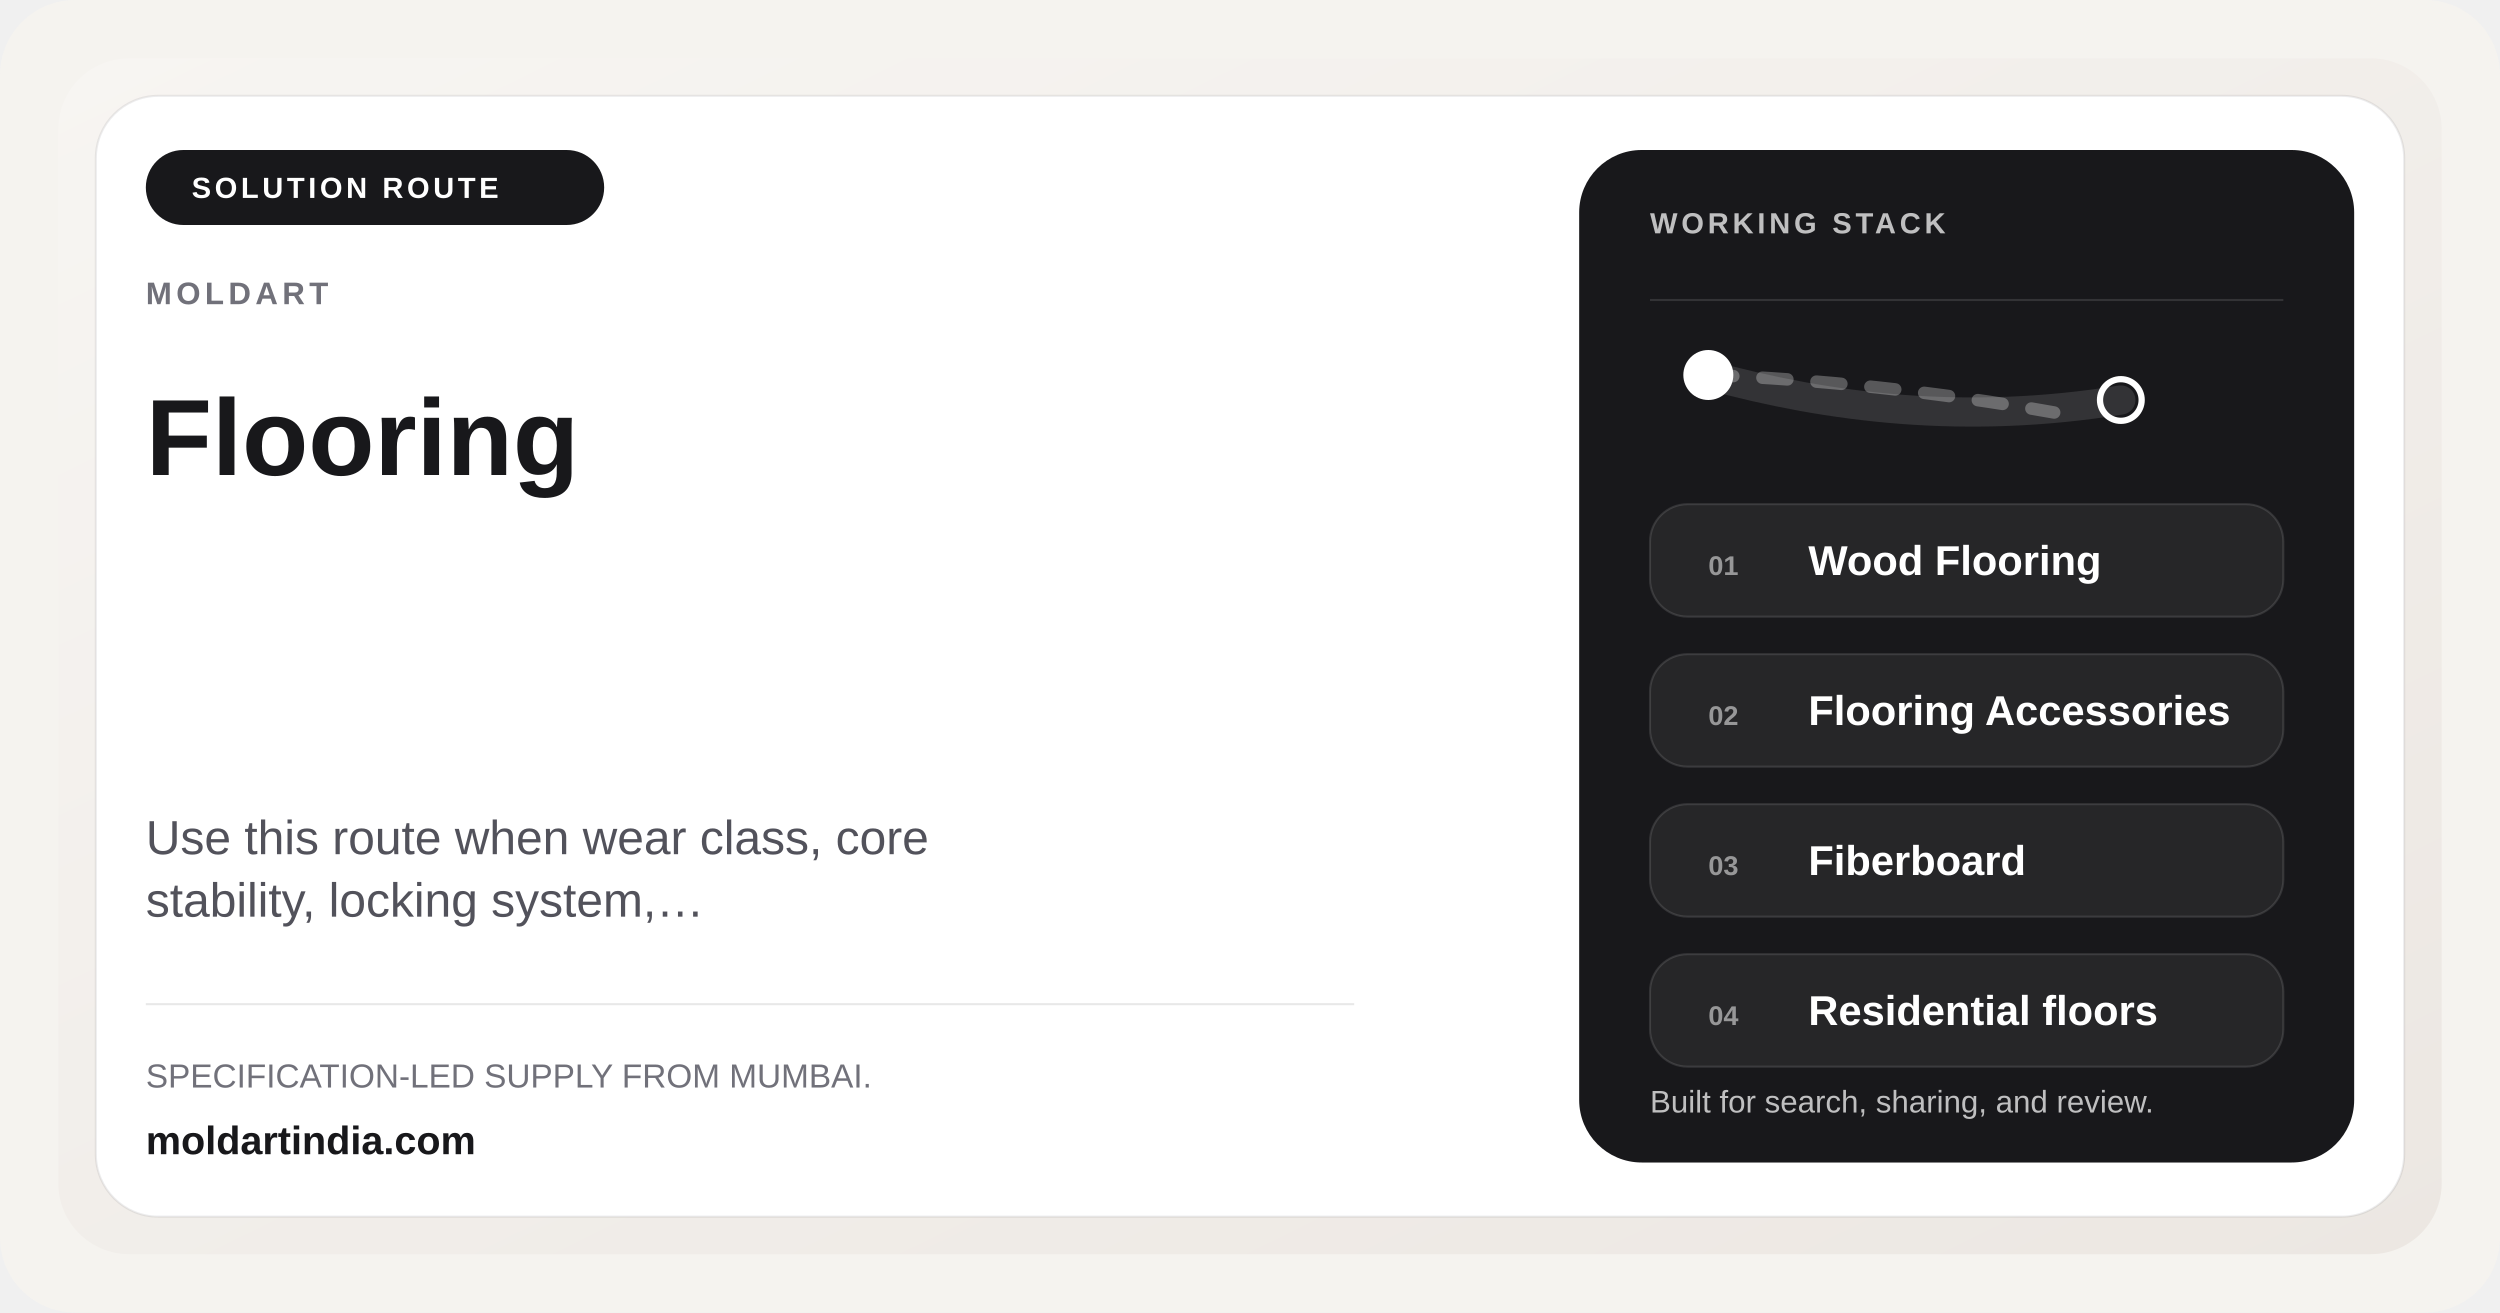
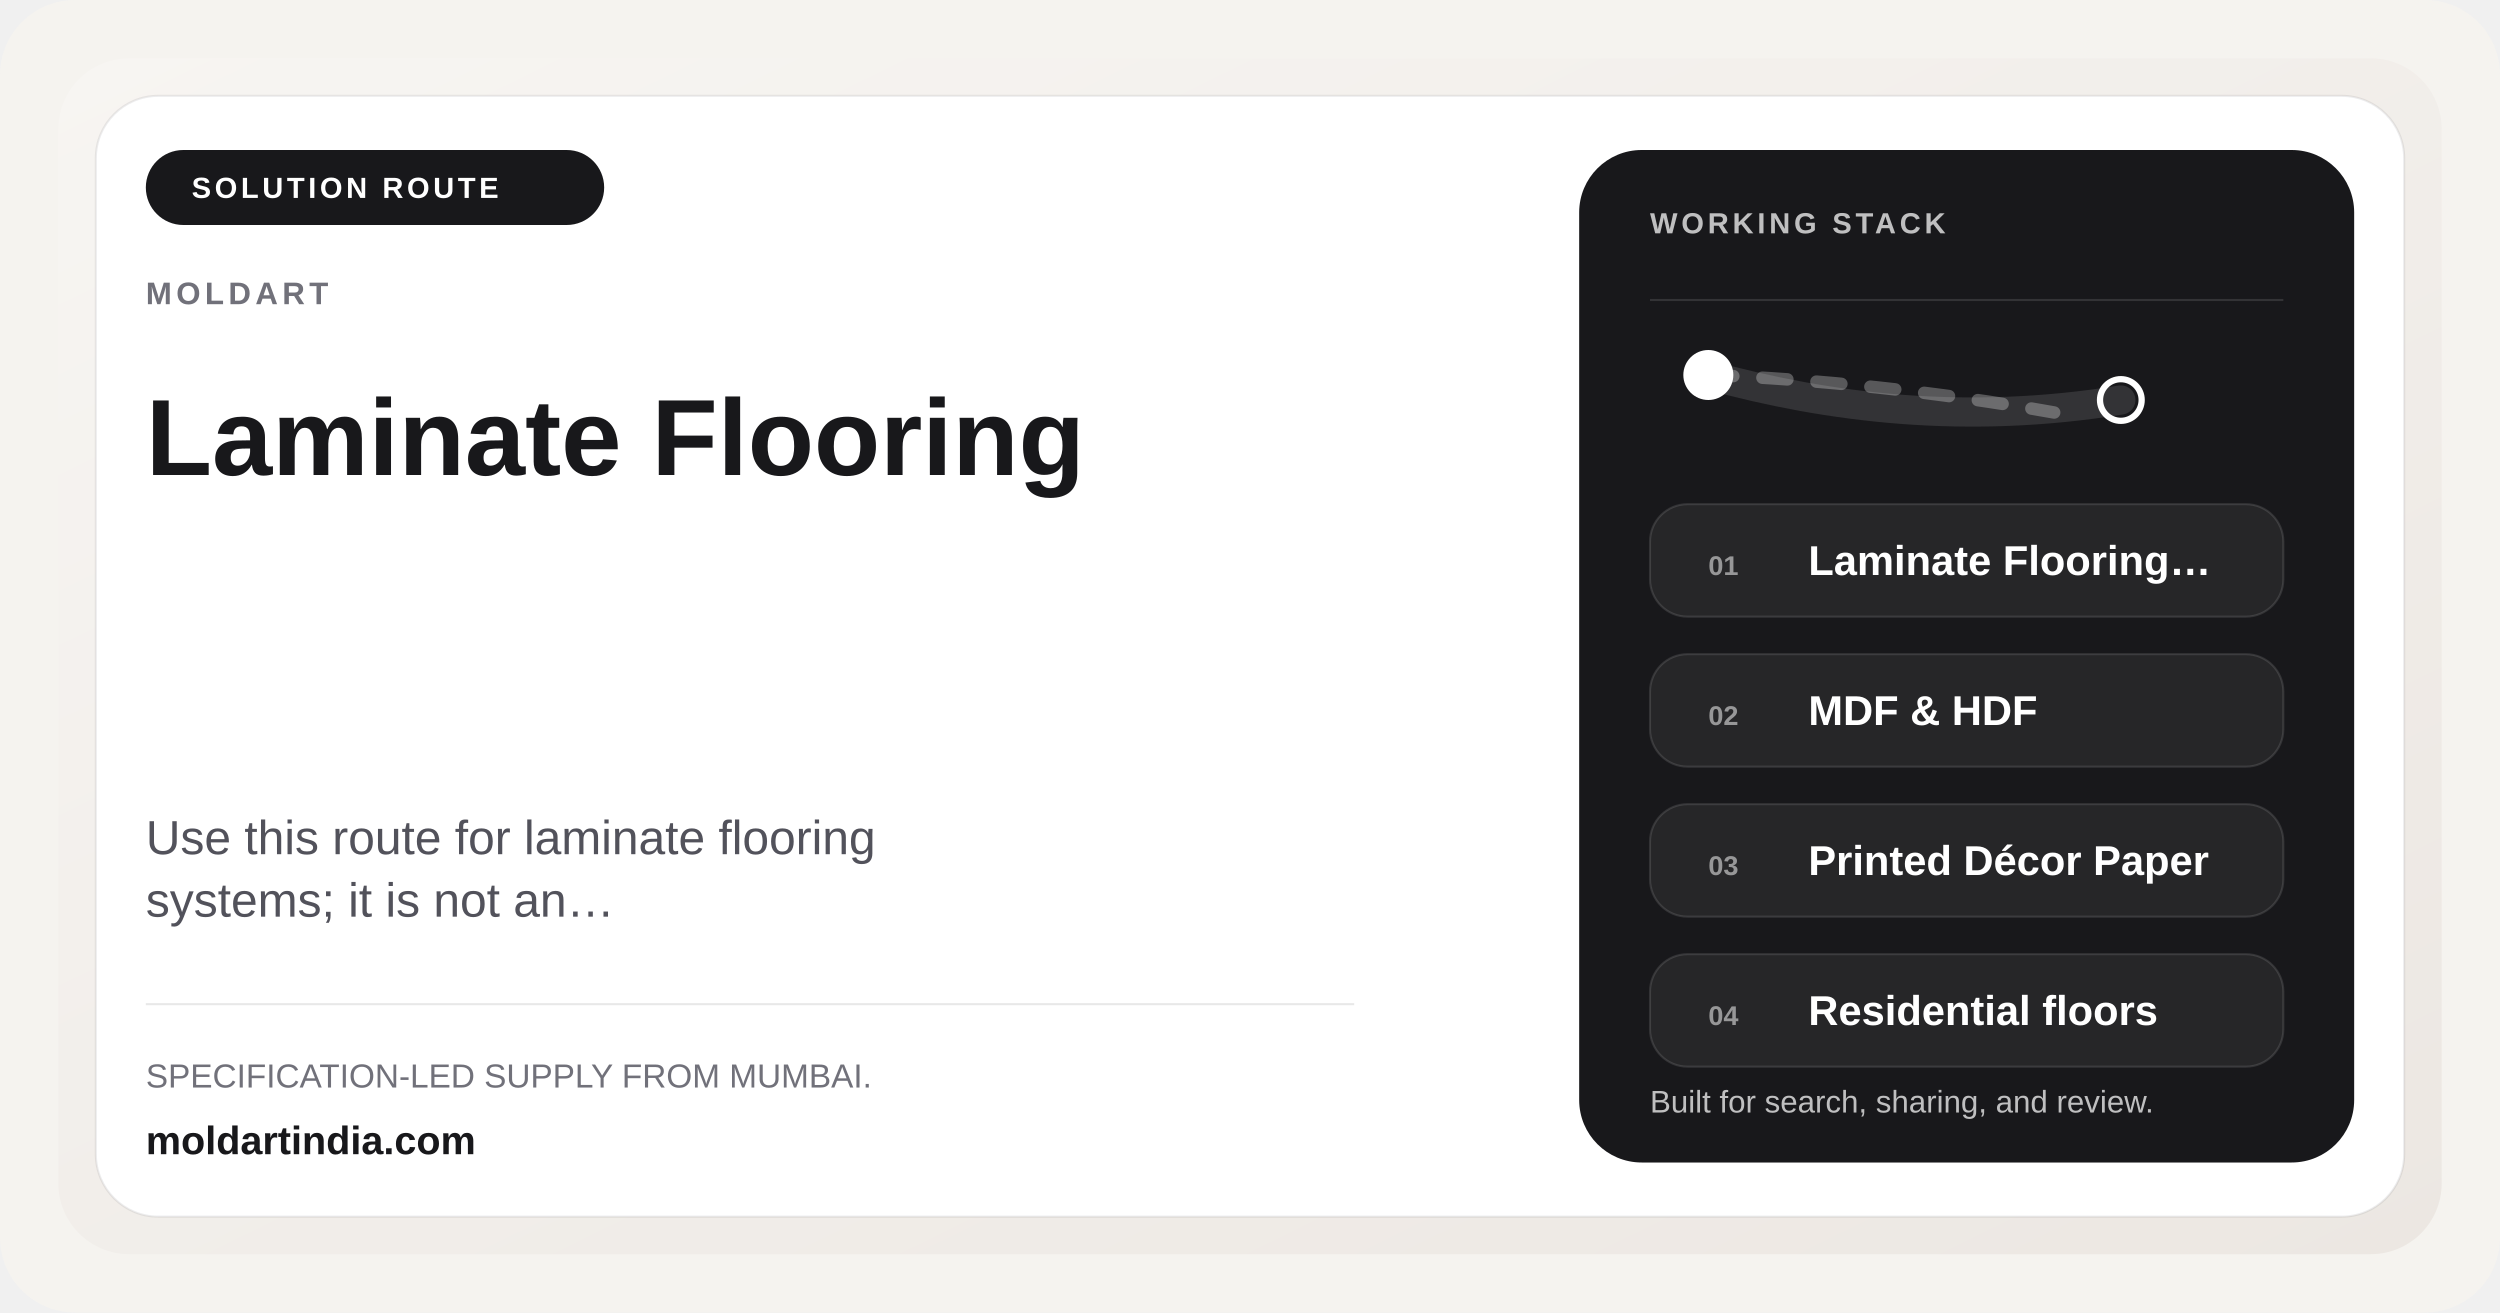
- <svg xmlns="http://www.w3.org/2000/svg" width="1200" height="630" viewBox="0 0 1200 630" role="img" aria-label="Flooring">
+ <svg xmlns="http://www.w3.org/2000/svg" width="1200" height="630" viewBox="0 0 1200 630" role="img" aria-label="Laminate Flooring">
  <defs>
    <linearGradient id="posterGlow" x1="0" y1="0" x2="1" y2="1">
      <stop offset="0%" stop-color="#f7f5f2" />
      <stop offset="100%" stop-color="#ece7e2" />
    </linearGradient>
  </defs>
  <rect width="1200" height="630" rx="36" fill="#f5f3ef" />
  <rect x="28" y="28" width="1144" height="574" rx="34" fill="url(#posterGlow)" />
  <rect x="46" y="46" width="1108" height="538" rx="30" fill="#ffffff" stroke="rgba(24,24,27,0.08)" />
  <rect x="70" y="72" width="220" height="36" rx="18" fill="#18181b" />
  <text x="92" y="95" font-family="Arial, sans-serif" font-size="14" font-weight="700" fill="#ffffff" letter-spacing="1.7">SOLUTION ROUTE</text>
  <text x="70" y="146" font-family="Arial, sans-serif" font-size="15" font-weight="700" fill="#71717a" letter-spacing="2.1">MOLDART</text>
-   <text x="70" y="228" font-family="Arial, sans-serif" font-size="52" font-weight="700" fill="#18181b">Flooring</text>
-   <text x="70" y="410" font-family="Arial, sans-serif" font-size="23" fill="#52525b">Use this route when wear class, core</text>
-   <text x="70" y="440" font-family="Arial, sans-serif" font-size="23" fill="#52525b">stability, locking system,…</text>
+   <text x="70" y="228" font-family="Arial, sans-serif" font-size="52" font-weight="700" fill="#18181b">Laminate Flooring</text>
+   <text x="70" y="410" font-family="Arial, sans-serif" font-size="23" fill="#52525b">Use this route for laminate flooring</text>
+   <text x="70" y="440" font-family="Arial, sans-serif" font-size="23" fill="#52525b">systems; it is not an…</text>
  <path d="M70 482H650" stroke="rgba(24,24,27,0.10)" stroke-width="1" />
  <text x="70" y="522" font-family="Arial, sans-serif" font-size="16" fill="#71717a">SPECIFICATION-LED SUPPLY FROM MUMBAI.</text>
  <text x="70" y="554" font-family="Arial, sans-serif" font-size="19" font-weight="700" fill="#18181b">moldartindia.com</text>
  <rect x="758" y="72" width="372" height="486" rx="30" fill="#18181b" />
  <text x="792" y="112" font-family="Arial, sans-serif" font-size="14" font-weight="700" fill="rgba(255,255,255,0.72)" letter-spacing="1.8">WORKING STACK</text>
  <path d="M792 144H1096" stroke="rgba(255,255,255,0.12)" stroke-width="1" />
  <path d="M820 180C878 196 944 204 1018 192" fill="none" stroke="rgba(255,255,255,0.12)" stroke-width="14" stroke-linecap="round" />
  <path d="M820 180C872 182 930 188 986 198" fill="none" stroke="rgba(255,255,255,0.28)" stroke-width="6" stroke-dasharray="12 14" stroke-linecap="round" />
  <circle cx="820" cy="180" r="12" fill="#ffffff" />
  <circle cx="1018" cy="192" r="10" fill="none" stroke="#ffffff" stroke-width="3" />
  <rect x="792" y="242" width="304" height="54" rx="18" fill="rgba(255,255,255,0.06)" stroke="rgba(255,255,255,0.12)" />
  <text x="820" y="276" font-family="Arial, sans-serif" font-size="13" font-weight="700" fill="rgba(255,255,255,0.52)">01</text>
-   <text x="868" y="276" font-family="Arial, sans-serif" font-size="20" font-weight="700" fill="#ffffff">Wood Flooring</text>
+   <text x="868" y="276" font-family="Arial, sans-serif" font-size="20" font-weight="700" fill="#ffffff">Laminate Flooring…</text>
  <rect x="792" y="314" width="304" height="54" rx="18" fill="rgba(255,255,255,0.06)" stroke="rgba(255,255,255,0.12)" />
  <text x="820" y="348" font-family="Arial, sans-serif" font-size="13" font-weight="700" fill="rgba(255,255,255,0.52)">02</text>
-   <text x="868" y="348" font-family="Arial, sans-serif" font-size="20" font-weight="700" fill="#ffffff">Flooring Accessories</text>
+   <text x="868" y="348" font-family="Arial, sans-serif" font-size="20" font-weight="700" fill="#ffffff">MDF &amp; HDF</text>
  <rect x="792" y="386" width="304" height="54" rx="18" fill="rgba(255,255,255,0.06)" stroke="rgba(255,255,255,0.12)" />
  <text x="820" y="420" font-family="Arial, sans-serif" font-size="13" font-weight="700" fill="rgba(255,255,255,0.52)">03</text>
-   <text x="868" y="420" font-family="Arial, sans-serif" font-size="20" font-weight="700" fill="#ffffff">Fiberboard</text>
+   <text x="868" y="420" font-family="Arial, sans-serif" font-size="20" font-weight="700" fill="#ffffff">Printed Décor Paper</text>
  <rect x="792" y="458" width="304" height="54" rx="18" fill="rgba(255,255,255,0.06)" stroke="rgba(255,255,255,0.12)" />
  <text x="820" y="492" font-family="Arial, sans-serif" font-size="13" font-weight="700" fill="rgba(255,255,255,0.52)">04</text>
  <text x="868" y="492" font-family="Arial, sans-serif" font-size="20" font-weight="700" fill="#ffffff">Residential floors</text>
  <text x="792" y="534" font-family="Arial, sans-serif" font-size="15" fill="rgba(255,255,255,0.72)">Built for search, sharing, and review.</text>
</svg>
